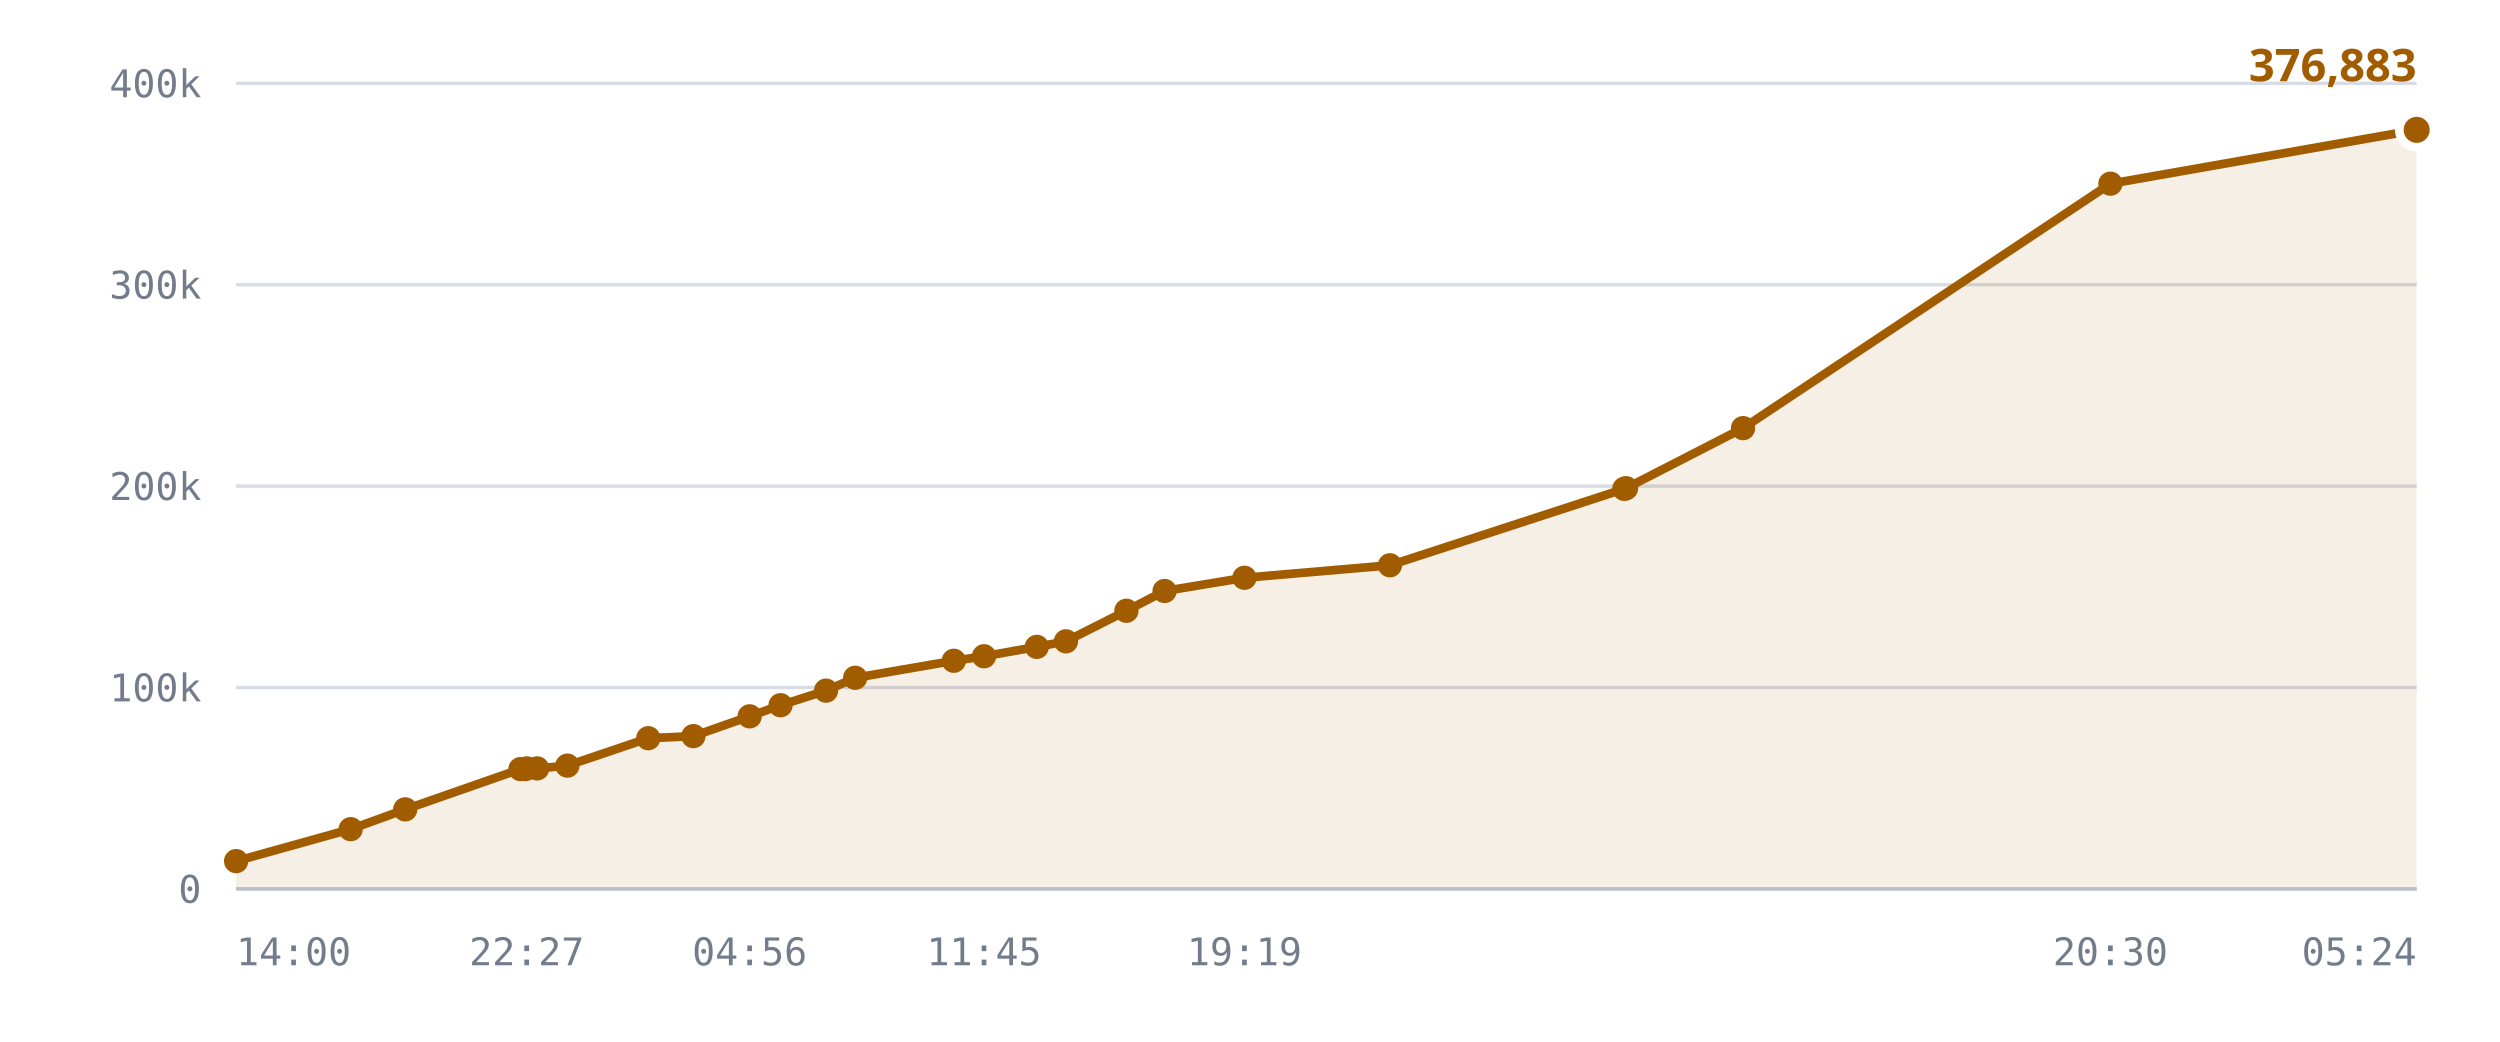
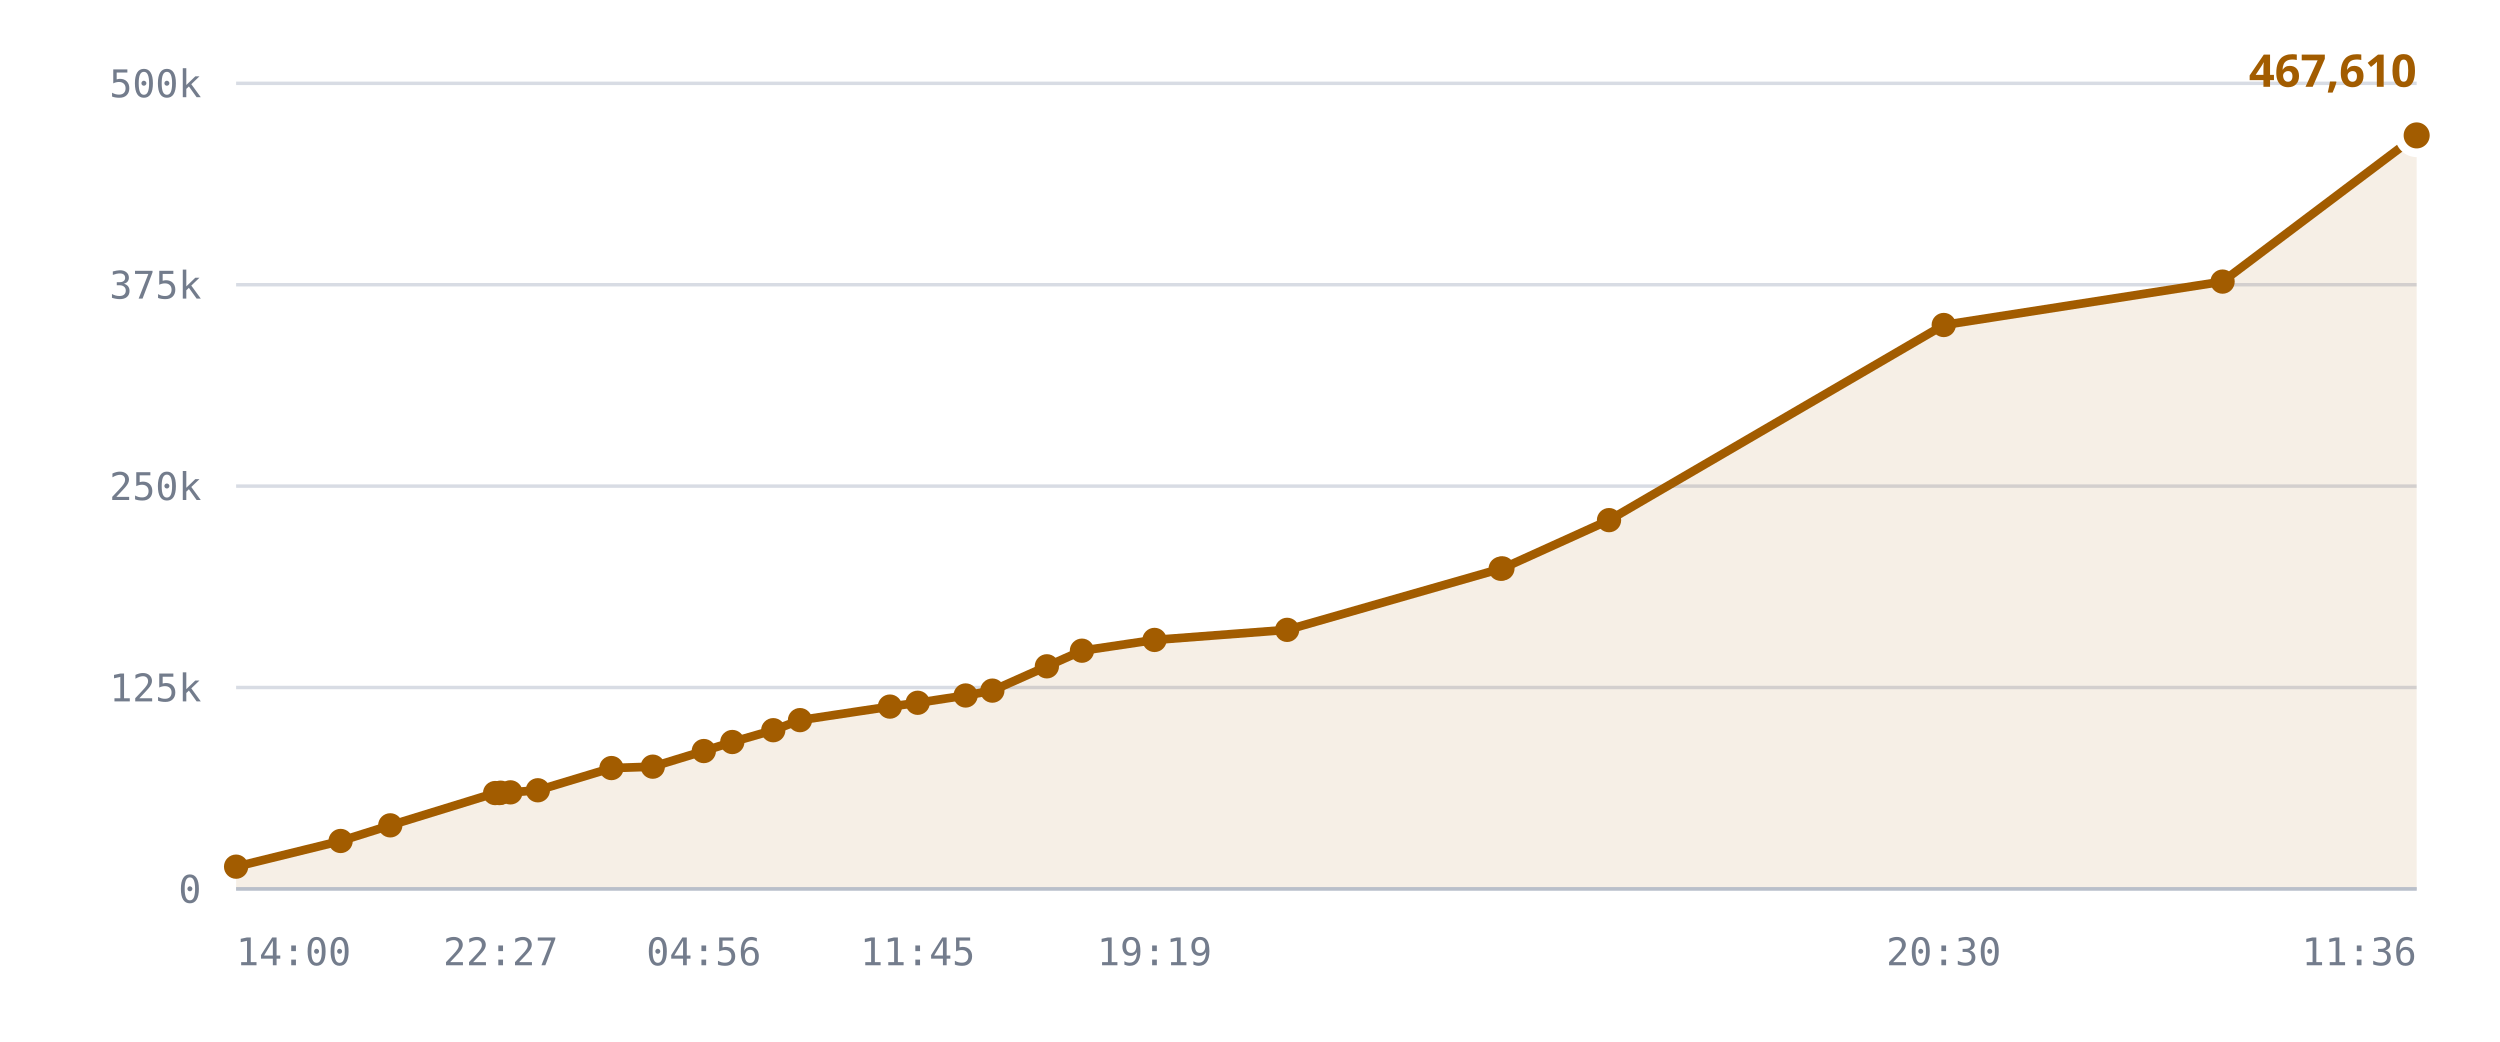
<svg xmlns="http://www.w3.org/2000/svg" viewBox="0 0 720 300" role="img" aria-label="Published DID profiles, sharded namespace">
  <style>
    .grid      { stroke: var(--chart-grid, #d8dce4); stroke-width: 1; }
    .cap       { stroke: var(--chart-cap, #9a2b22); stroke-width: 1.5; stroke-dasharray: 5 4; }
    .cap-label { fill: var(--chart-cap, #9a2b22); font: 600 11px Archivo, system-ui, sans-serif; letter-spacing: .04em; }
    .tick      { fill: var(--chart-muted, #737c8c); font: 500 11px "IBM Plex Mono", ui-monospace, monospace; }
    .tick-y    { text-anchor: end; }
    .tick-x    { text-anchor: middle; }
    .series    { fill: none; stroke: var(--chart-line, #a25c00); stroke-width: 2.5; stroke-linejoin: round; stroke-linecap: round; }
    .fill      { fill: var(--chart-fill, rgba(162,92,0,.10)); stroke: none; }
    .dot       { fill: var(--chart-line, #a25c00); }
    .dot-last  { stroke: var(--chart-bg, #fff); stroke-width: 2.5; }
    .end-label { fill: var(--chart-line, #a25c00); font: 700 13px Archivo, system-ui, sans-serif; }
    .axis      { stroke: var(--chart-axis, #b9bfca); stroke-width: 1; }
  </style>
  <line x1="68" y1="256.0" x2="696" y2="256.0" class="grid" />
  <text x="58" y="260.0" class="tick tick-y">0</text>
  <line x1="68" y1="198.0" x2="696" y2="198.0" class="grid" />
-   <text x="58" y="202.0" class="tick tick-y">100k</text>
+   <text x="58" y="202.0" class="tick tick-y">125k</text>
  <line x1="68" y1="140.0" x2="696" y2="140.0" class="grid" />
-   <text x="58" y="144.0" class="tick tick-y">200k</text>
+   <text x="58" y="144.0" class="tick tick-y">250k</text>
  <line x1="68" y1="82.0" x2="696" y2="82.0" class="grid" />
-   <text x="58" y="86.0" class="tick tick-y">300k</text>
+   <text x="58" y="86.0" class="tick tick-y">375k</text>
  <line x1="68" y1="24.0" x2="696" y2="24.0" class="grid" />
-   <text x="58" y="28.0" class="tick tick-y">400k</text>
-   <path d="M68.0,248.0 L101.0,238.8 L116.7,233.1 L149.9,221.5 L151.2,221.5 L151.7,221.3 L154.7,221.3 L163.4,220.5 L186.7,212.6 L199.7,212.0 L215.9,206.3 L224.8,203.1 L237.9,198.9 L246.3,195.2 L274.7,190.3 L283.4,189.0 L298.6,186.3 L307.0,184.7 L324.4,175.9 L335.4,170.2 L358.4,166.4 L400.3,162.8 L467.8,140.8 L468.3,140.6 L502.0,123.3 L607.8,52.9 L696.0,37.4 L696.0,256.0 L68.0,256.0 Z" class="fill" />
-   <path d="M68.0,248.0 L101.0,238.8 L116.7,233.1 L149.9,221.5 L151.2,221.5 L151.7,221.3 L154.7,221.3 L163.4,220.5 L186.7,212.6 L199.7,212.0 L215.9,206.3 L224.8,203.1 L237.9,198.9 L246.3,195.2 L274.7,190.3 L283.4,189.0 L298.6,186.3 L307.0,184.7 L324.4,175.9 L335.4,170.2 L358.4,166.4 L400.3,162.8 L467.8,140.8 L468.3,140.6 L502.0,123.3 L607.8,52.9 L696.0,37.4" class="series" />
-   <circle cx="68.0" cy="248.0" r="3.5" class="dot" />
-   <circle cx="101.0" cy="238.8" r="3.5" class="dot" />
-   <circle cx="116.7" cy="233.1" r="3.5" class="dot" />
-   <circle cx="149.9" cy="221.5" r="3.5" class="dot" />
-   <circle cx="151.2" cy="221.5" r="3.5" class="dot" />
-   <circle cx="151.7" cy="221.3" r="3.5" class="dot" />
-   <circle cx="154.7" cy="221.3" r="3.5" class="dot" />
-   <circle cx="163.4" cy="220.5" r="3.5" class="dot" />
-   <circle cx="186.7" cy="212.6" r="3.5" class="dot" />
-   <circle cx="199.7" cy="212.0" r="3.5" class="dot" />
-   <circle cx="215.9" cy="206.3" r="3.5" class="dot" />
-   <circle cx="224.8" cy="203.1" r="3.5" class="dot" />
-   <circle cx="237.9" cy="198.9" r="3.5" class="dot" />
-   <circle cx="246.3" cy="195.2" r="3.5" class="dot" />
-   <circle cx="274.7" cy="190.3" r="3.5" class="dot" />
-   <circle cx="283.4" cy="189.0" r="3.5" class="dot" />
-   <circle cx="298.6" cy="186.3" r="3.5" class="dot" />
-   <circle cx="307.0" cy="184.7" r="3.5" class="dot" />
-   <circle cx="324.4" cy="175.9" r="3.5" class="dot" />
-   <circle cx="335.4" cy="170.2" r="3.5" class="dot" />
-   <circle cx="358.4" cy="166.4" r="3.5" class="dot" />
-   <circle cx="400.3" cy="162.8" r="3.5" class="dot" />
-   <circle cx="467.8" cy="140.8" r="3.5" class="dot" />
-   <circle cx="468.3" cy="140.6" r="3.5" class="dot" />
-   <circle cx="502.0" cy="123.3" r="3.5" class="dot" />
-   <circle cx="607.8" cy="52.9" r="3.5" class="dot" />
-   <circle cx="696.0" cy="37.4" r="5" class="dot dot-last" />
-   <text x="696.0" y="23.4" class="end-label" text-anchor="end">376,883</text>
+   <text x="58" y="28.0" class="tick tick-y">500k</text>
+   <path d="M68.0,249.6 L98.1,242.2 L112.4,237.7 L142.6,228.4 L143.8,228.4 L144.2,228.3 L147.0,228.2 L154.9,227.6 L176.1,221.2 L188.0,220.8 L202.7,216.3 L210.9,213.7 L222.7,210.3 L230.4,207.4 L256.3,203.5 L264.3,202.4 L278.1,200.3 L285.8,198.9 L301.5,191.9 L311.6,187.4 L332.5,184.3 L370.7,181.4 L432.2,163.8 L432.7,163.7 L463.4,149.8 L559.8,93.6 L640.1,81.1 L696.0,39.0 L696.0,256.0 L68.0,256.0 Z" class="fill" />
+   <path d="M68.0,249.6 L98.1,242.2 L112.4,237.7 L142.6,228.4 L143.8,228.4 L144.2,228.3 L147.0,228.2 L154.9,227.6 L176.1,221.2 L188.0,220.8 L202.7,216.3 L210.9,213.7 L222.7,210.3 L230.4,207.4 L256.3,203.5 L264.3,202.4 L278.1,200.3 L285.8,198.9 L301.5,191.9 L311.6,187.4 L332.5,184.3 L370.7,181.4 L432.2,163.8 L432.7,163.7 L463.4,149.8 L559.8,93.6 L640.1,81.1 L696.0,39.0" class="series" />
+   <circle cx="68.0" cy="249.6" r="3.5" class="dot" />
+   <circle cx="98.1" cy="242.2" r="3.5" class="dot" />
+   <circle cx="112.4" cy="237.7" r="3.5" class="dot" />
+   <circle cx="142.6" cy="228.4" r="3.5" class="dot" />
+   <circle cx="143.8" cy="228.4" r="3.5" class="dot" />
+   <circle cx="144.2" cy="228.3" r="3.5" class="dot" />
+   <circle cx="147.0" cy="228.2" r="3.5" class="dot" />
+   <circle cx="154.9" cy="227.6" r="3.5" class="dot" />
+   <circle cx="176.1" cy="221.2" r="3.5" class="dot" />
+   <circle cx="188.0" cy="220.8" r="3.5" class="dot" />
+   <circle cx="202.7" cy="216.3" r="3.5" class="dot" />
+   <circle cx="210.9" cy="213.7" r="3.5" class="dot" />
+   <circle cx="222.7" cy="210.3" r="3.5" class="dot" />
+   <circle cx="230.4" cy="207.4" r="3.5" class="dot" />
+   <circle cx="256.3" cy="203.5" r="3.5" class="dot" />
+   <circle cx="264.3" cy="202.4" r="3.5" class="dot" />
+   <circle cx="278.1" cy="200.3" r="3.5" class="dot" />
+   <circle cx="285.8" cy="198.9" r="3.5" class="dot" />
+   <circle cx="301.5" cy="191.9" r="3.5" class="dot" />
+   <circle cx="311.6" cy="187.4" r="3.5" class="dot" />
+   <circle cx="332.5" cy="184.3" r="3.5" class="dot" />
+   <circle cx="370.7" cy="181.4" r="3.5" class="dot" />
+   <circle cx="432.2" cy="163.8" r="3.5" class="dot" />
+   <circle cx="432.7" cy="163.7" r="3.5" class="dot" />
+   <circle cx="463.4" cy="149.8" r="3.5" class="dot" />
+   <circle cx="559.8" cy="93.6" r="3.5" class="dot" />
+   <circle cx="640.1" cy="81.1" r="3.5" class="dot" />
+   <circle cx="696.0" cy="39.0" r="5" class="dot dot-last" />
+   <text x="696.0" y="25.0" class="end-label" text-anchor="end">467,610</text>
  <line x1="68" y1="256" x2="696" y2="256" class="axis" />
  <text x="68.0" y="278" class="tick" text-anchor="start">14:00</text>
-   <text x="151.7" y="278" class="tick" text-anchor="middle">22:27</text>
-   <text x="215.9" y="278" class="tick" text-anchor="middle">04:56</text>
-   <text x="283.4" y="278" class="tick" text-anchor="middle">11:45</text>
-   <text x="358.4" y="278" class="tick" text-anchor="middle">19:19</text>
-   <text x="607.8" y="278" class="tick" text-anchor="middle">20:30</text>
-   <text x="696.0" y="278" class="tick" text-anchor="end">05:24</text>
+   <text x="144.2" y="278" class="tick" text-anchor="middle">22:27</text>
+   <text x="202.7" y="278" class="tick" text-anchor="middle">04:56</text>
+   <text x="264.3" y="278" class="tick" text-anchor="middle">11:45</text>
+   <text x="332.5" y="278" class="tick" text-anchor="middle">19:19</text>
+   <text x="559.8" y="278" class="tick" text-anchor="middle">20:30</text>
+   <text x="696.0" y="278" class="tick" text-anchor="end">11:36</text>
</svg>
